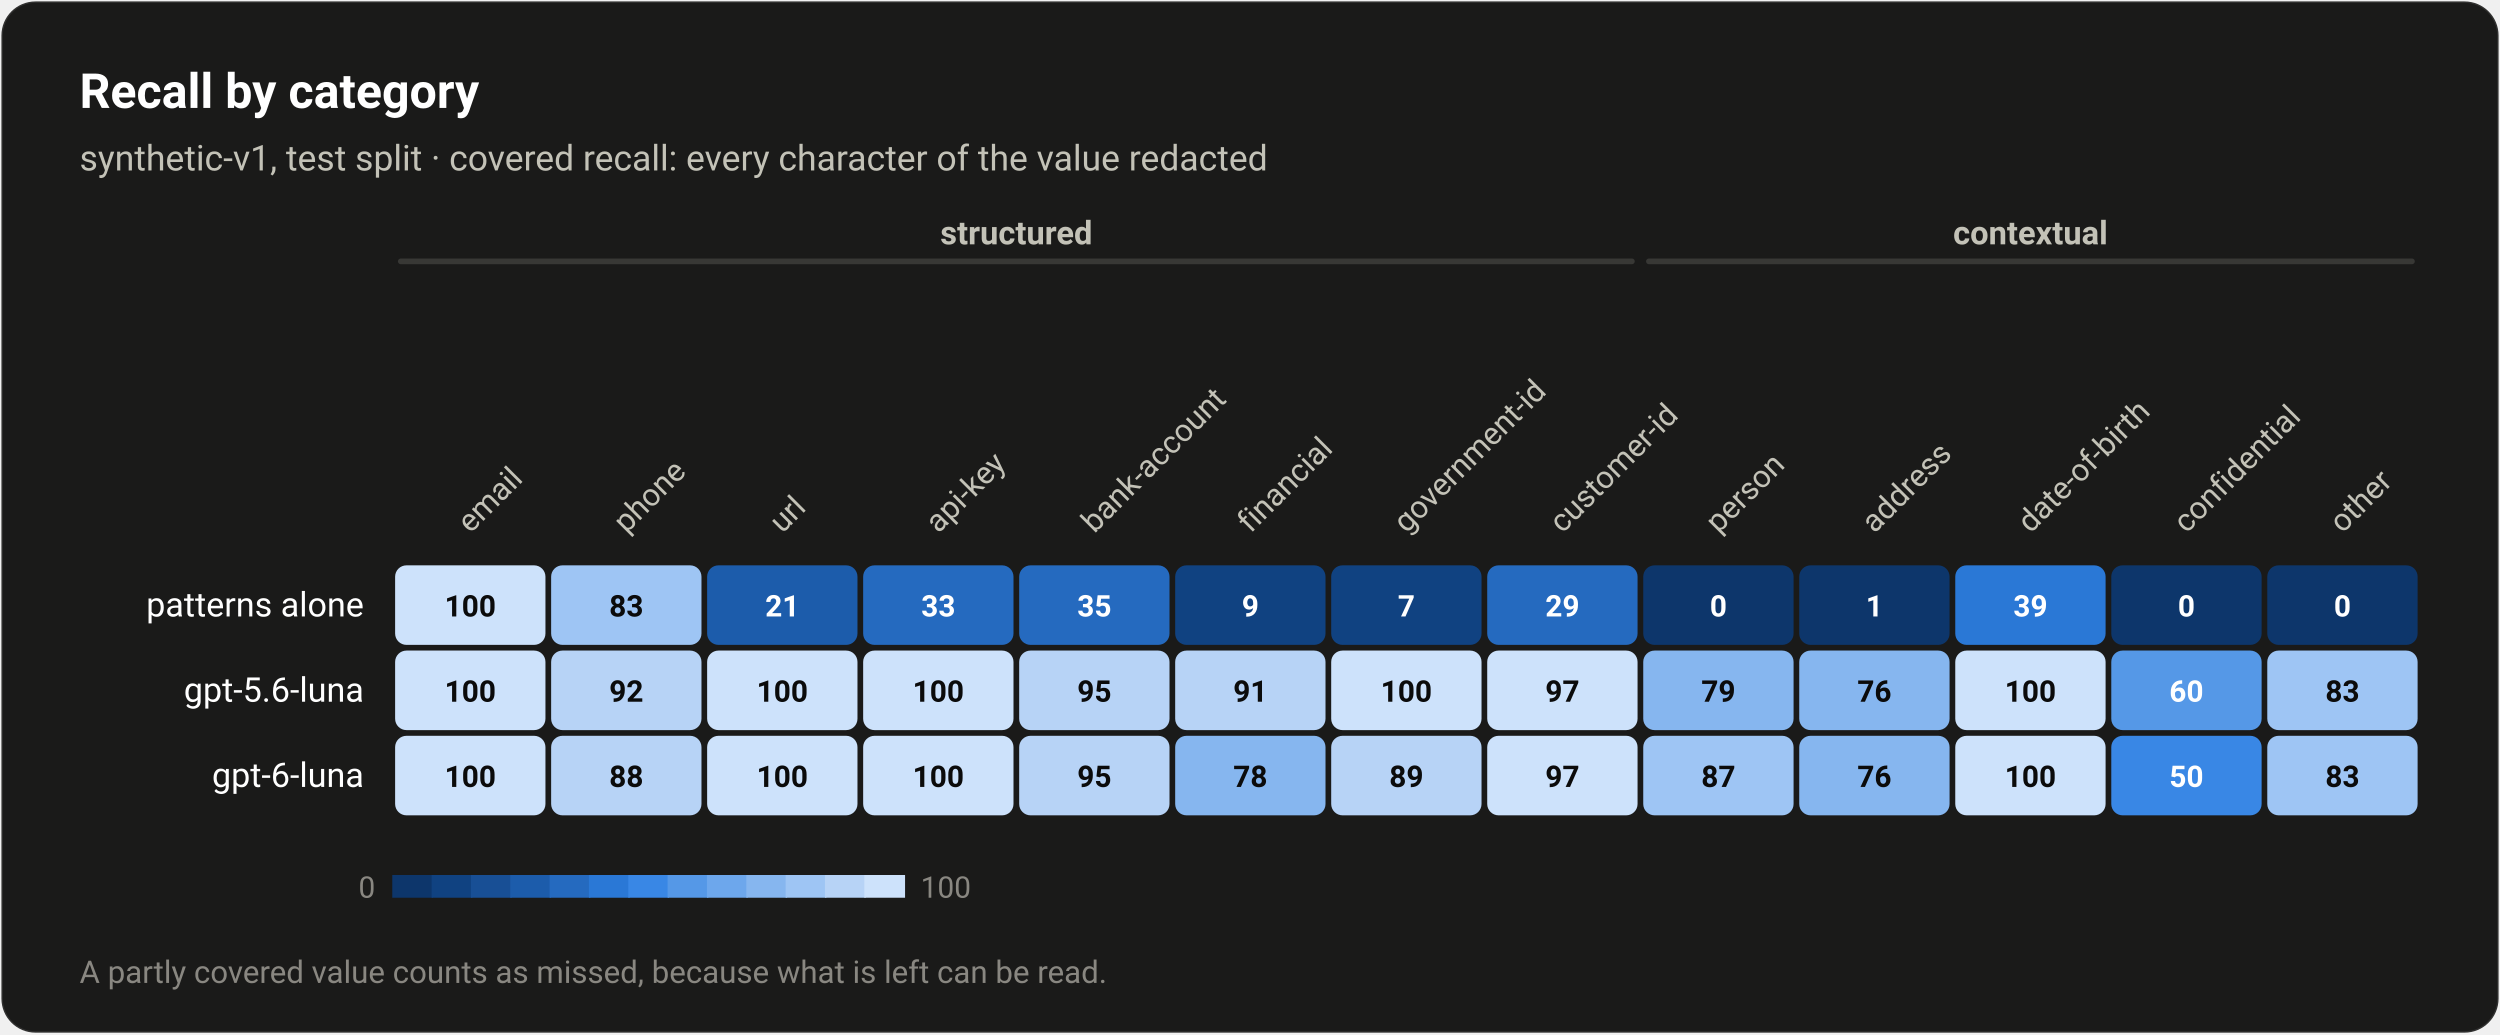
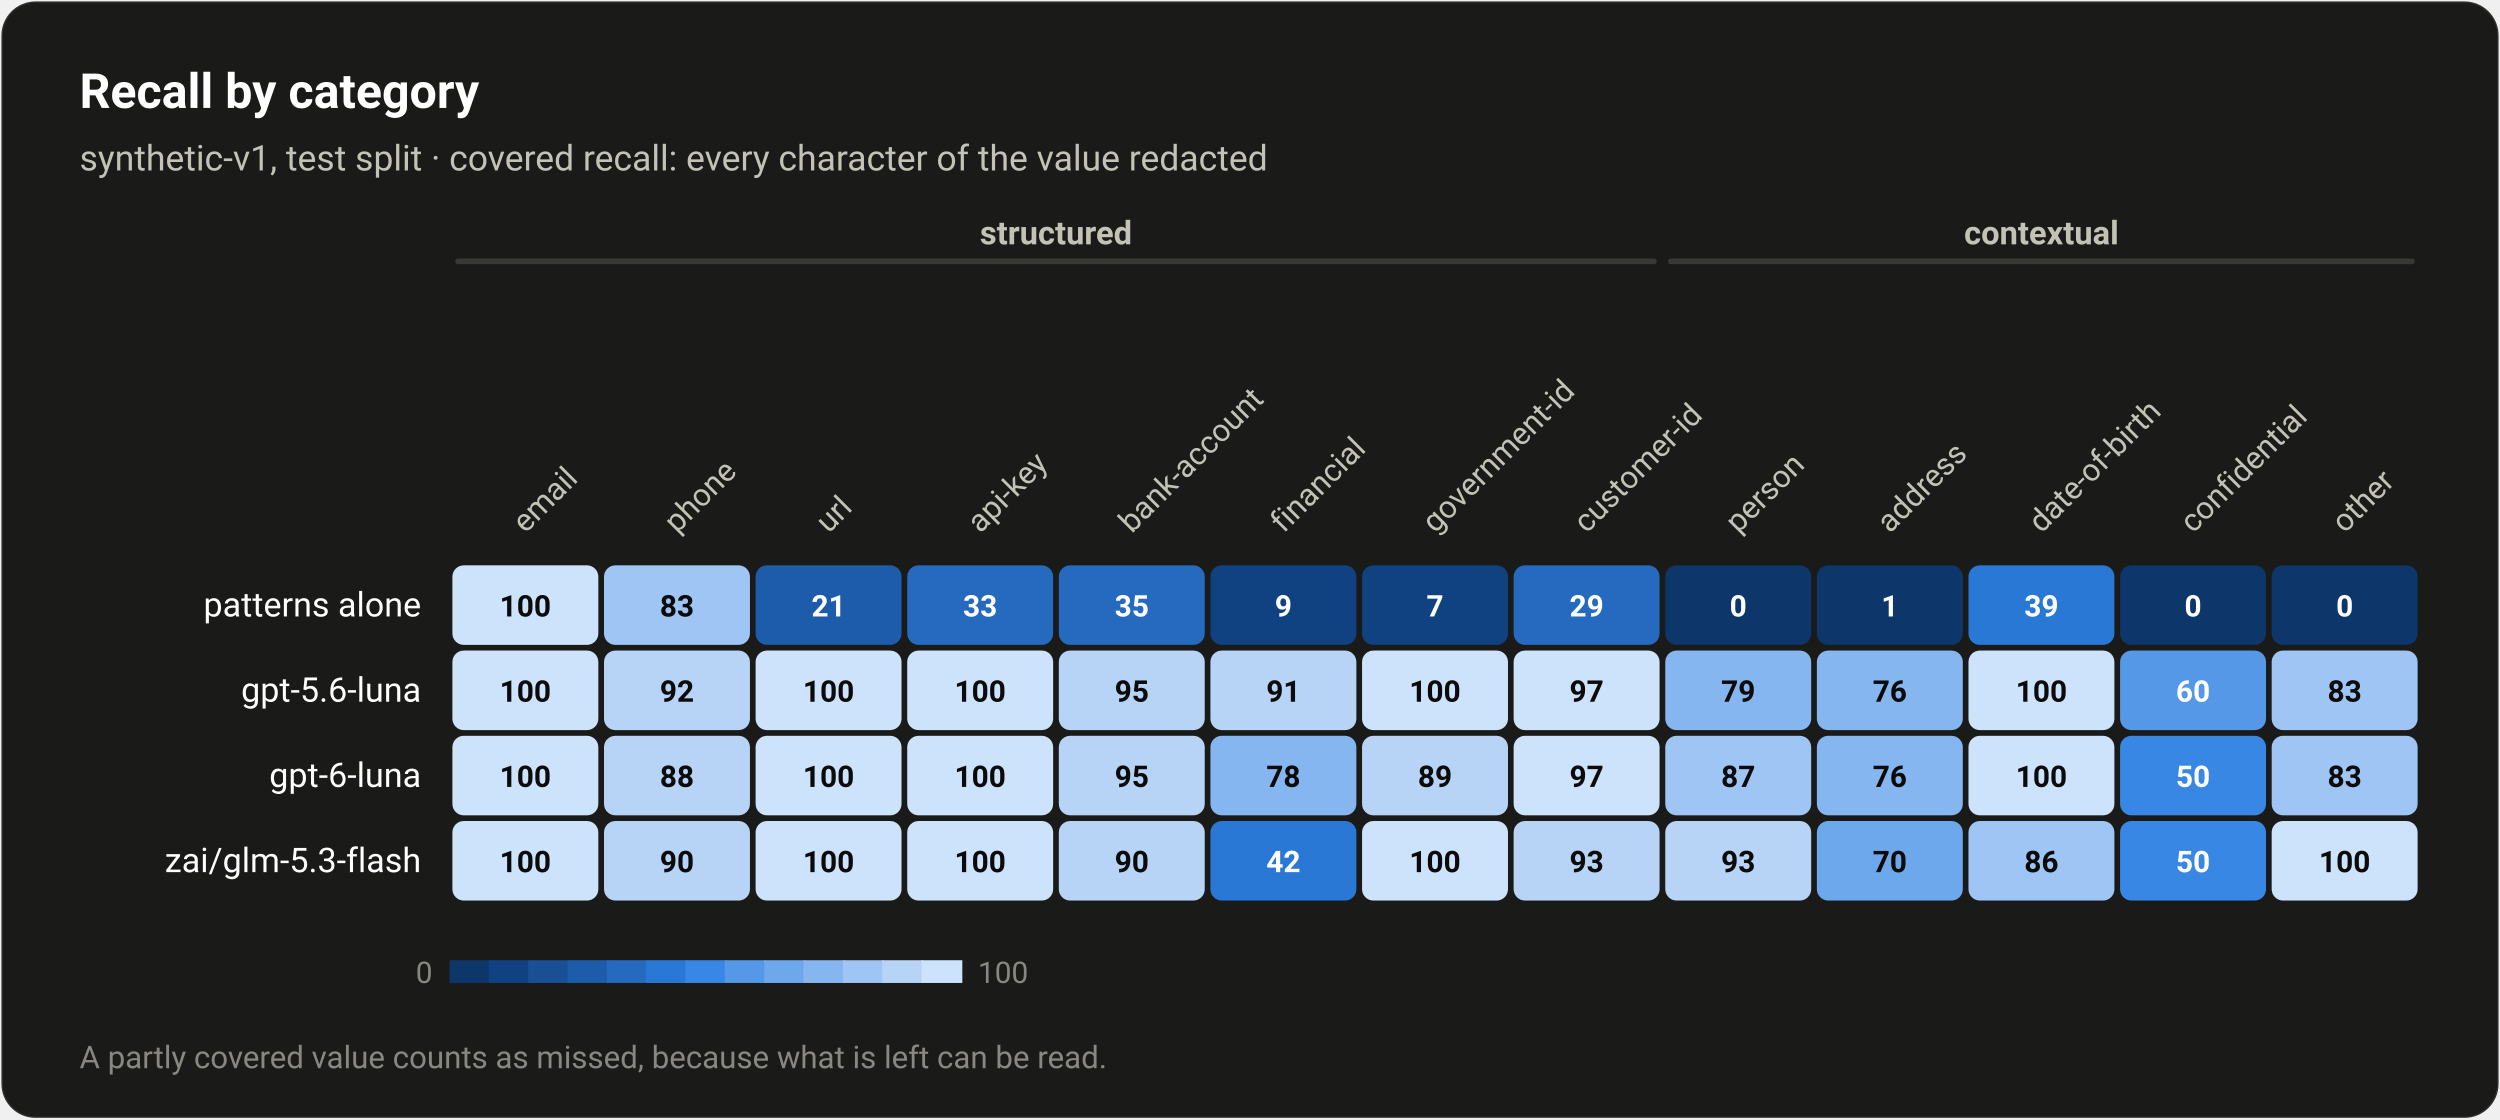
- <svg xmlns="http://www.w3.org/2000/svg" width="880" height="364" viewBox="0 0 880 364" role="img" aria-labelledby="t d" font-family="system-ui, -apple-system, &quot;Segoe UI&quot;, Roboto, sans-serif">
-   <rect x="0.5" y="0.5" width="879" height="363" rx="12" fill="#1a1a19" stroke="rgba(255,255,255,0.10)" />
+ <svg xmlns="http://www.w3.org/2000/svg" width="880" height="394" viewBox="0 0 880 394" role="img" aria-labelledby="t d" font-family="system-ui, -apple-system, &quot;Segoe UI&quot;, Roboto, sans-serif">
+   <rect x="0.5" y="0.5" width="879" height="393" rx="12" fill="#1a1a19" stroke="rgba(255,255,255,0.10)" />
  <text x="28" y="38" font-size="17" font-weight="600" fill="#ffffff">Recall by category</text>
  <text x="28" y="60" font-size="12.5" fill="#c3c2b7">synthetic-v1, test split · covered recall: every character of the value redacted</text>
-   <line x1="141.08" y1="92" x2="574.42" y2="92" stroke="#383835" stroke-width="2" stroke-linecap="round" />
-   <text x="357.75" y="86" font-size="11.5" font-weight="600" fill="#c3c2b7" text-anchor="middle">structured</text>
-   <line x1="580.42" y1="92" x2="849" y2="92" stroke="#383835" stroke-width="2" stroke-linecap="round" />
-   <text x="714.71" y="86" font-size="11.5" font-weight="600" fill="#c3c2b7" text-anchor="middle">contextual</text>
-   <text x="165.54" y="188" font-size="11" fill="#c3c2b7" transform="rotate(-45 165.54 188)">email</text>
-   <text x="220.46" y="188" font-size="11" fill="#c3c2b7" transform="rotate(-45 220.46 188)">phone</text>
-   <text x="275.37" y="188" font-size="11" fill="#c3c2b7" transform="rotate(-45 275.37 188)">url</text>
-   <text x="330.29" y="188" font-size="11" fill="#c3c2b7" transform="rotate(-45 330.29 188)">api-key</text>
-   <text x="385.21" y="188" font-size="11" fill="#c3c2b7" transform="rotate(-45 385.21 188)">bank-account</text>
-   <text x="440.12" y="188" font-size="11" fill="#c3c2b7" transform="rotate(-45 440.12 188)">financial</text>
-   <text x="495.04" y="188" font-size="11" fill="#c3c2b7" transform="rotate(-45 495.04 188)">government-id</text>
-   <text x="549.96" y="188" font-size="11" fill="#c3c2b7" transform="rotate(-45 549.96 188)">customer-id</text>
-   <text x="604.87" y="188" font-size="11" fill="#c3c2b7" transform="rotate(-45 604.87 188)">person</text>
-   <text x="659.79" y="188" font-size="11" fill="#c3c2b7" transform="rotate(-45 659.79 188)">address</text>
-   <text x="714.71" y="188" font-size="11" fill="#c3c2b7" transform="rotate(-45 714.71 188)">date-of-birth</text>
-   <text x="769.62" y="188" font-size="11" fill="#c3c2b7" transform="rotate(-45 769.62 188)">confidential</text>
-   <text x="824.54" y="188" font-size="11" fill="#c3c2b7" transform="rotate(-45 824.54 188)">other</text>
-   <text x="128.08" y="217" font-size="12" fill="#ffffff" text-anchor="end">patterns alone</text>
-   <g>
-     <rect x="139.08" y="199" width="52.92" height="28" rx="4" fill="#cde2fb" />
-   </g>
-   <text x="165.54" y="217" font-size="10.5" font-weight="600" fill="#0b0b0b" text-anchor="middle">100</text>
-   <g>
-     <rect x="194" y="199" width="52.92" height="28" rx="4" fill="#9ec5f4" />
-   </g>
-   <text x="220.46" y="217" font-size="10.5" font-weight="600" fill="#0b0b0b" text-anchor="middle">83</text>
-   <g>
-     <rect x="248.91" y="199" width="52.92" height="28" rx="4" fill="#1c5cab" />
-   </g>
-   <text x="275.37" y="217" font-size="10.5" font-weight="600" fill="#ffffff" text-anchor="middle">21</text>
-   <g>
-     <rect x="303.83" y="199" width="52.92" height="28" rx="4" fill="#256abf" />
-   </g>
-   <text x="330.29" y="217" font-size="10.5" font-weight="600" fill="#ffffff" text-anchor="middle">33</text>
-   <g>
-     <rect x="358.75" y="199" width="52.92" height="28" rx="4" fill="#256abf" />
-   </g>
-   <text x="385.21" y="217" font-size="10.5" font-weight="600" fill="#ffffff" text-anchor="middle">35</text>
-   <g>
-     <rect x="413.66" y="199" width="52.92" height="28" rx="4" fill="#104281" />
-   </g>
-   <text x="440.12" y="217" font-size="10.5" font-weight="600" fill="#ffffff" text-anchor="middle">9</text>
-   <g>
-     <rect x="468.58" y="199" width="52.92" height="28" rx="4" fill="#104281" />
-   </g>
-   <text x="495.04" y="217" font-size="10.5" font-weight="600" fill="#ffffff" text-anchor="middle">7</text>
-   <g>
-     <rect x="523.5" y="199" width="52.92" height="28" rx="4" fill="#256abf" />
-   </g>
-   <text x="549.96" y="217" font-size="10.5" font-weight="600" fill="#ffffff" text-anchor="middle">29</text>
-   <g>
-     <rect x="578.42" y="199" width="52.92" height="28" rx="4" fill="#0d366b" />
-   </g>
-   <text x="604.87" y="217" font-size="10.5" font-weight="600" fill="#ffffff" text-anchor="middle">0</text>
-   <g>
-     <rect x="633.33" y="199" width="52.92" height="28" rx="4" fill="#0d366b" />
-   </g>
-   <text x="659.79" y="217" font-size="10.5" font-weight="600" fill="#ffffff" text-anchor="middle">1</text>
-   <g>
-     <rect x="688.25" y="199" width="52.92" height="28" rx="4" fill="#2a78d6" />
-   </g>
-   <text x="714.71" y="217" font-size="10.5" font-weight="600" fill="#ffffff" text-anchor="middle">39</text>
-   <g>
-     <rect x="743.17" y="199" width="52.92" height="28" rx="4" fill="#0d366b" />
-   </g>
-   <text x="769.62" y="217" font-size="10.5" font-weight="600" fill="#ffffff" text-anchor="middle">0</text>
-   <g>
-     <rect x="798.08" y="199" width="52.92" height="28" rx="4" fill="#0d366b" />
-   </g>
-   <text x="824.54" y="217" font-size="10.5" font-weight="600" fill="#ffffff" text-anchor="middle">0</text>
-   <text x="128.08" y="247" font-size="12" fill="#ffffff" text-anchor="end">gpt-5.6-luna</text>
-   <g>
-     <rect x="139.08" y="229" width="52.92" height="28" rx="4" fill="#cde2fb" />
-   </g>
-   <text x="165.54" y="247" font-size="10.5" font-weight="600" fill="#0b0b0b" text-anchor="middle">100</text>
-   <g>
-     <rect x="194" y="229" width="52.92" height="28" rx="4" fill="#b7d3f6" />
-   </g>
-   <text x="220.46" y="247" font-size="10.5" font-weight="600" fill="#0b0b0b" text-anchor="middle">92</text>
-   <g>
-     <rect x="248.91" y="229" width="52.92" height="28" rx="4" fill="#cde2fb" />
-   </g>
-   <text x="275.37" y="247" font-size="10.5" font-weight="600" fill="#0b0b0b" text-anchor="middle">100</text>
-   <g>
-     <rect x="303.83" y="229" width="52.92" height="28" rx="4" fill="#cde2fb" />
-   </g>
-   <text x="330.29" y="247" font-size="10.5" font-weight="600" fill="#0b0b0b" text-anchor="middle">100</text>
-   <g>
-     <rect x="358.75" y="229" width="52.92" height="28" rx="4" fill="#b7d3f6" />
-   </g>
-   <text x="385.21" y="247" font-size="10.5" font-weight="600" fill="#0b0b0b" text-anchor="middle">95</text>
-   <g>
-     <rect x="413.66" y="229" width="52.92" height="28" rx="4" fill="#b7d3f6" />
-   </g>
-   <text x="440.12" y="247" font-size="10.5" font-weight="600" fill="#0b0b0b" text-anchor="middle">91</text>
-   <g>
-     <rect x="468.58" y="229" width="52.92" height="28" rx="4" fill="#cde2fb" />
-   </g>
-   <text x="495.04" y="247" font-size="10.5" font-weight="600" fill="#0b0b0b" text-anchor="middle">100</text>
-   <g>
-     <rect x="523.5" y="229" width="52.92" height="28" rx="4" fill="#cde2fb" />
-   </g>
-   <text x="549.96" y="247" font-size="10.5" font-weight="600" fill="#0b0b0b" text-anchor="middle">97</text>
-   <g>
-     <rect x="578.42" y="229" width="52.92" height="28" rx="4" fill="#86b6ef" />
-   </g>
-   <text x="604.87" y="247" font-size="10.5" font-weight="600" fill="#0b0b0b" text-anchor="middle">79</text>
-   <g>
-     <rect x="633.33" y="229" width="52.92" height="28" rx="4" fill="#86b6ef" />
-   </g>
-   <text x="659.79" y="247" font-size="10.5" font-weight="600" fill="#0b0b0b" text-anchor="middle">76</text>
-   <g>
-     <rect x="688.25" y="229" width="52.92" height="28" rx="4" fill="#cde2fb" />
-   </g>
-   <text x="714.71" y="247" font-size="10.5" font-weight="600" fill="#0b0b0b" text-anchor="middle">100</text>
-   <g>
-     <rect x="743.17" y="229" width="52.92" height="28" rx="4" fill="#5598e7" />
-   </g>
-   <text x="769.62" y="247" font-size="10.5" font-weight="600" fill="#ffffff" text-anchor="middle">60</text>
-   <g>
-     <rect x="798.08" y="229" width="52.92" height="28" rx="4" fill="#9ec5f4" />
-   </g>
-   <text x="824.54" y="247" font-size="10.5" font-weight="600" fill="#0b0b0b" text-anchor="middle">83</text>
-   <text x="128.08" y="277" font-size="12" fill="#ffffff" text-anchor="end">gpt-6-luna</text>
-   <g>
-     <rect x="139.08" y="259" width="52.92" height="28" rx="4" fill="#cde2fb" />
-   </g>
-   <text x="165.54" y="277" font-size="10.5" font-weight="600" fill="#0b0b0b" text-anchor="middle">100</text>
-   <g>
-     <rect x="194" y="259" width="52.92" height="28" rx="4" fill="#b7d3f6" />
-   </g>
-   <text x="220.46" y="277" font-size="10.5" font-weight="600" fill="#0b0b0b" text-anchor="middle">88</text>
-   <g>
-     <rect x="248.91" y="259" width="52.92" height="28" rx="4" fill="#cde2fb" />
-   </g>
-   <text x="275.37" y="277" font-size="10.5" font-weight="600" fill="#0b0b0b" text-anchor="middle">100</text>
-   <g>
-     <rect x="303.83" y="259" width="52.92" height="28" rx="4" fill="#cde2fb" />
-   </g>
-   <text x="330.29" y="277" font-size="10.5" font-weight="600" fill="#0b0b0b" text-anchor="middle">100</text>
-   <g>
-     <rect x="358.75" y="259" width="52.92" height="28" rx="4" fill="#b7d3f6" />
-   </g>
-   <text x="385.21" y="277" font-size="10.5" font-weight="600" fill="#0b0b0b" text-anchor="middle">95</text>
-   <g>
-     <rect x="413.66" y="259" width="52.92" height="28" rx="4" fill="#86b6ef" />
-   </g>
-   <text x="440.12" y="277" font-size="10.5" font-weight="600" fill="#0b0b0b" text-anchor="middle">78</text>
-   <g>
-     <rect x="468.58" y="259" width="52.92" height="28" rx="4" fill="#b7d3f6" />
-   </g>
-   <text x="495.04" y="277" font-size="10.5" font-weight="600" fill="#0b0b0b" text-anchor="middle">89</text>
-   <g>
-     <rect x="523.5" y="259" width="52.92" height="28" rx="4" fill="#cde2fb" />
-   </g>
-   <text x="549.96" y="277" font-size="10.5" font-weight="600" fill="#0b0b0b" text-anchor="middle">97</text>
-   <g>
-     <rect x="578.42" y="259" width="52.92" height="28" rx="4" fill="#9ec5f4" />
-   </g>
-   <text x="604.87" y="277" font-size="10.5" font-weight="600" fill="#0b0b0b" text-anchor="middle">87</text>
-   <g>
-     <rect x="633.33" y="259" width="52.92" height="28" rx="4" fill="#86b6ef" />
-   </g>
-   <text x="659.79" y="277" font-size="10.5" font-weight="600" fill="#0b0b0b" text-anchor="middle">76</text>
-   <g>
-     <rect x="688.25" y="259" width="52.92" height="28" rx="4" fill="#cde2fb" />
-   </g>
-   <text x="714.71" y="277" font-size="10.5" font-weight="600" fill="#0b0b0b" text-anchor="middle">100</text>
-   <g>
-     <rect x="743.17" y="259" width="52.92" height="28" rx="4" fill="#3987e5" />
-   </g>
-   <text x="769.62" y="277" font-size="10.5" font-weight="600" fill="#ffffff" text-anchor="middle">50</text>
-   <g>
-     <rect x="798.08" y="259" width="52.92" height="28" rx="4" fill="#9ec5f4" />
-   </g>
-   <text x="824.54" y="277" font-size="10.5" font-weight="600" fill="#0b0b0b" text-anchor="middle">83</text>
-   <rect x="138.08" y="308" width="14.35" height="8" fill="#0d366b" />
-   <rect x="151.93" y="308" width="14.35" height="8" fill="#104281" />
-   <rect x="165.77" y="308" width="14.35" height="8" fill="#184f95" />
-   <rect x="179.62" y="308" width="14.35" height="8" fill="#1c5cab" />
-   <rect x="193.46" y="308" width="14.35" height="8" fill="#256abf" />
-   <rect x="207.31" y="308" width="14.35" height="8" fill="#2a78d6" />
-   <rect x="221.16" y="308" width="14.35" height="8" fill="#3987e5" />
-   <rect x="235" y="308" width="14.35" height="8" fill="#5598e7" />
-   <rect x="248.85" y="308" width="14.35" height="8" fill="#6da7ec" />
-   <rect x="262.7" y="308" width="14.35" height="8" fill="#86b6ef" />
-   <rect x="276.54" y="308" width="14.35" height="8" fill="#9ec5f4" />
-   <rect x="290.39" y="308" width="14.35" height="8" fill="#b7d3f6" />
-   <rect x="304.23" y="308" width="14.35" height="8" fill="#cde2fb" />
-   <text x="132.08" y="316" font-size="10.5" fill="#898781" text-anchor="end">0</text>
-   <text x="324.08" y="316" font-size="10.5" fill="#898781">100</text>
-   <text x="28" y="346" font-size="11" fill="#898781">A partly covered value counts as missed, because what is left can be read.</text>
+   <line x1="161.24" y1="92" x2="582.17" y2="92" stroke="#383835" stroke-width="2" stroke-linecap="round" />
+   <text x="371.7" y="86" font-size="11.5" font-weight="600" fill="#c3c2b7" text-anchor="middle">structured</text>
+   <line x1="588.17" y1="92" x2="849" y2="92" stroke="#383835" stroke-width="2" stroke-linecap="round" />
+   <text x="718.58" y="86" font-size="11.5" font-weight="600" fill="#c3c2b7" text-anchor="middle">contextual</text>
+   <text x="184.92" y="188" font-size="11" fill="#c3c2b7" transform="rotate(-45 184.92 188)">email</text>
+   <text x="238.29" y="188" font-size="11" fill="#c3c2b7" transform="rotate(-45 238.29 188)">phone</text>
+   <text x="291.66" y="188" font-size="11" fill="#c3c2b7" transform="rotate(-45 291.66 188)">url</text>
+   <text x="345.02" y="188" font-size="11" fill="#c3c2b7" transform="rotate(-45 345.02 188)">api-key</text>
+   <text x="398.39" y="188" font-size="11" fill="#c3c2b7" transform="rotate(-45 398.39 188)">bank-account</text>
+   <text x="451.75" y="188" font-size="11" fill="#c3c2b7" transform="rotate(-45 451.75 188)">financial</text>
+   <text x="505.12" y="188" font-size="11" fill="#c3c2b7" transform="rotate(-45 505.12 188)">government-id</text>
+   <text x="558.49" y="188" font-size="11" fill="#c3c2b7" transform="rotate(-45 558.49 188)">customer-id</text>
+   <text x="611.85" y="188" font-size="11" fill="#c3c2b7" transform="rotate(-45 611.85 188)">person</text>
+   <text x="665.22" y="188" font-size="11" fill="#c3c2b7" transform="rotate(-45 665.22 188)">address</text>
+   <text x="718.58" y="188" font-size="11" fill="#c3c2b7" transform="rotate(-45 718.58 188)">date-of-birth</text>
+   <text x="771.95" y="188" font-size="11" fill="#c3c2b7" transform="rotate(-45 771.95 188)">confidential</text>
+   <text x="825.32" y="188" font-size="11" fill="#c3c2b7" transform="rotate(-45 825.32 188)">other</text>
+   <text x="148.24" y="217" font-size="12" fill="#ffffff" text-anchor="end">patterns alone</text>
+   <g>
+     <rect x="159.24" y="199" width="51.37" height="28" rx="4" fill="#cde2fb" />
+   </g>
+   <text x="184.92" y="217" font-size="10.5" font-weight="600" fill="#0b0b0b" text-anchor="middle">100</text>
+   <g>
+     <rect x="212.61" y="199" width="51.37" height="28" rx="4" fill="#9ec5f4" />
+   </g>
+   <text x="238.29" y="217" font-size="10.5" font-weight="600" fill="#0b0b0b" text-anchor="middle">83</text>
+   <g>
+     <rect x="265.97" y="199" width="51.37" height="28" rx="4" fill="#1c5cab" />
+   </g>
+   <text x="291.66" y="217" font-size="10.5" font-weight="600" fill="#ffffff" text-anchor="middle">21</text>
+   <g>
+     <rect x="319.34" y="199" width="51.37" height="28" rx="4" fill="#256abf" />
+   </g>
+   <text x="345.02" y="217" font-size="10.5" font-weight="600" fill="#ffffff" text-anchor="middle">33</text>
+   <g>
+     <rect x="372.7" y="199" width="51.37" height="28" rx="4" fill="#256abf" />
+   </g>
+   <text x="398.39" y="217" font-size="10.5" font-weight="600" fill="#ffffff" text-anchor="middle">35</text>
+   <g>
+     <rect x="426.07" y="199" width="51.37" height="28" rx="4" fill="#104281" />
+   </g>
+   <text x="451.75" y="217" font-size="10.5" font-weight="600" fill="#ffffff" text-anchor="middle">9</text>
+   <g>
+     <rect x="479.44" y="199" width="51.37" height="28" rx="4" fill="#104281" />
+   </g>
+   <text x="505.12" y="217" font-size="10.5" font-weight="600" fill="#ffffff" text-anchor="middle">7</text>
+   <g>
+     <rect x="532.8" y="199" width="51.37" height="28" rx="4" fill="#256abf" />
+   </g>
+   <text x="558.49" y="217" font-size="10.5" font-weight="600" fill="#ffffff" text-anchor="middle">29</text>
+   <g>
+     <rect x="586.17" y="199" width="51.37" height="28" rx="4" fill="#0d366b" />
+   </g>
+   <text x="611.85" y="217" font-size="10.5" font-weight="600" fill="#ffffff" text-anchor="middle">0</text>
+   <g>
+     <rect x="639.54" y="199" width="51.37" height="28" rx="4" fill="#0d366b" />
+   </g>
+   <text x="665.22" y="217" font-size="10.5" font-weight="600" fill="#ffffff" text-anchor="middle">1</text>
+   <g>
+     <rect x="692.9" y="199" width="51.37" height="28" rx="4" fill="#2a78d6" />
+   </g>
+   <text x="718.58" y="217" font-size="10.5" font-weight="600" fill="#ffffff" text-anchor="middle">39</text>
+   <g>
+     <rect x="746.27" y="199" width="51.37" height="28" rx="4" fill="#0d366b" />
+   </g>
+   <text x="771.95" y="217" font-size="10.5" font-weight="600" fill="#ffffff" text-anchor="middle">0</text>
+   <g>
+     <rect x="799.63" y="199" width="51.37" height="28" rx="4" fill="#0d366b" />
+   </g>
+   <text x="825.32" y="217" font-size="10.5" font-weight="600" fill="#ffffff" text-anchor="middle">0</text>
+   <text x="148.24" y="247" font-size="12" fill="#ffffff" text-anchor="end">gpt-5.6-luna</text>
+   <g>
+     <rect x="159.24" y="229" width="51.37" height="28" rx="4" fill="#cde2fb" />
+   </g>
+   <text x="184.92" y="247" font-size="10.5" font-weight="600" fill="#0b0b0b" text-anchor="middle">100</text>
+   <g>
+     <rect x="212.61" y="229" width="51.37" height="28" rx="4" fill="#b7d3f6" />
+   </g>
+   <text x="238.29" y="247" font-size="10.5" font-weight="600" fill="#0b0b0b" text-anchor="middle">92</text>
+   <g>
+     <rect x="265.97" y="229" width="51.37" height="28" rx="4" fill="#cde2fb" />
+   </g>
+   <text x="291.66" y="247" font-size="10.5" font-weight="600" fill="#0b0b0b" text-anchor="middle">100</text>
+   <g>
+     <rect x="319.34" y="229" width="51.37" height="28" rx="4" fill="#cde2fb" />
+   </g>
+   <text x="345.02" y="247" font-size="10.5" font-weight="600" fill="#0b0b0b" text-anchor="middle">100</text>
+   <g>
+     <rect x="372.7" y="229" width="51.37" height="28" rx="4" fill="#b7d3f6" />
+   </g>
+   <text x="398.39" y="247" font-size="10.5" font-weight="600" fill="#0b0b0b" text-anchor="middle">95</text>
+   <g>
+     <rect x="426.07" y="229" width="51.37" height="28" rx="4" fill="#b7d3f6" />
+   </g>
+   <text x="451.75" y="247" font-size="10.5" font-weight="600" fill="#0b0b0b" text-anchor="middle">91</text>
+   <g>
+     <rect x="479.44" y="229" width="51.37" height="28" rx="4" fill="#cde2fb" />
+   </g>
+   <text x="505.12" y="247" font-size="10.5" font-weight="600" fill="#0b0b0b" text-anchor="middle">100</text>
+   <g>
+     <rect x="532.8" y="229" width="51.37" height="28" rx="4" fill="#cde2fb" />
+   </g>
+   <text x="558.49" y="247" font-size="10.5" font-weight="600" fill="#0b0b0b" text-anchor="middle">97</text>
+   <g>
+     <rect x="586.17" y="229" width="51.37" height="28" rx="4" fill="#86b6ef" />
+   </g>
+   <text x="611.85" y="247" font-size="10.5" font-weight="600" fill="#0b0b0b" text-anchor="middle">79</text>
+   <g>
+     <rect x="639.54" y="229" width="51.37" height="28" rx="4" fill="#86b6ef" />
+   </g>
+   <text x="665.22" y="247" font-size="10.5" font-weight="600" fill="#0b0b0b" text-anchor="middle">76</text>
+   <g>
+     <rect x="692.9" y="229" width="51.37" height="28" rx="4" fill="#cde2fb" />
+   </g>
+   <text x="718.58" y="247" font-size="10.5" font-weight="600" fill="#0b0b0b" text-anchor="middle">100</text>
+   <g>
+     <rect x="746.27" y="229" width="51.37" height="28" rx="4" fill="#5598e7" />
+   </g>
+   <text x="771.95" y="247" font-size="10.5" font-weight="600" fill="#ffffff" text-anchor="middle">60</text>
+   <g>
+     <rect x="799.63" y="229" width="51.37" height="28" rx="4" fill="#9ec5f4" />
+   </g>
+   <text x="825.32" y="247" font-size="10.5" font-weight="600" fill="#0b0b0b" text-anchor="middle">83</text>
+   <text x="148.24" y="277" font-size="12" fill="#ffffff" text-anchor="end">gpt-6-luna</text>
+   <g>
+     <rect x="159.24" y="259" width="51.37" height="28" rx="4" fill="#cde2fb" />
+   </g>
+   <text x="184.92" y="277" font-size="10.5" font-weight="600" fill="#0b0b0b" text-anchor="middle">100</text>
+   <g>
+     <rect x="212.61" y="259" width="51.37" height="28" rx="4" fill="#b7d3f6" />
+   </g>
+   <text x="238.29" y="277" font-size="10.5" font-weight="600" fill="#0b0b0b" text-anchor="middle">88</text>
+   <g>
+     <rect x="265.97" y="259" width="51.37" height="28" rx="4" fill="#cde2fb" />
+   </g>
+   <text x="291.66" y="277" font-size="10.5" font-weight="600" fill="#0b0b0b" text-anchor="middle">100</text>
+   <g>
+     <rect x="319.34" y="259" width="51.37" height="28" rx="4" fill="#cde2fb" />
+   </g>
+   <text x="345.02" y="277" font-size="10.5" font-weight="600" fill="#0b0b0b" text-anchor="middle">100</text>
+   <g>
+     <rect x="372.7" y="259" width="51.37" height="28" rx="4" fill="#b7d3f6" />
+   </g>
+   <text x="398.39" y="277" font-size="10.5" font-weight="600" fill="#0b0b0b" text-anchor="middle">95</text>
+   <g>
+     <rect x="426.07" y="259" width="51.37" height="28" rx="4" fill="#86b6ef" />
+   </g>
+   <text x="451.75" y="277" font-size="10.5" font-weight="600" fill="#0b0b0b" text-anchor="middle">78</text>
+   <g>
+     <rect x="479.44" y="259" width="51.37" height="28" rx="4" fill="#b7d3f6" />
+   </g>
+   <text x="505.12" y="277" font-size="10.5" font-weight="600" fill="#0b0b0b" text-anchor="middle">89</text>
+   <g>
+     <rect x="532.8" y="259" width="51.37" height="28" rx="4" fill="#cde2fb" />
+   </g>
+   <text x="558.49" y="277" font-size="10.5" font-weight="600" fill="#0b0b0b" text-anchor="middle">97</text>
+   <g>
+     <rect x="586.17" y="259" width="51.37" height="28" rx="4" fill="#9ec5f4" />
+   </g>
+   <text x="611.85" y="277" font-size="10.5" font-weight="600" fill="#0b0b0b" text-anchor="middle">87</text>
+   <g>
+     <rect x="639.54" y="259" width="51.37" height="28" rx="4" fill="#86b6ef" />
+   </g>
+   <text x="665.22" y="277" font-size="10.5" font-weight="600" fill="#0b0b0b" text-anchor="middle">76</text>
+   <g>
+     <rect x="692.9" y="259" width="51.37" height="28" rx="4" fill="#cde2fb" />
+   </g>
+   <text x="718.58" y="277" font-size="10.5" font-weight="600" fill="#0b0b0b" text-anchor="middle">100</text>
+   <g>
+     <rect x="746.27" y="259" width="51.37" height="28" rx="4" fill="#3987e5" />
+   </g>
+   <text x="771.95" y="277" font-size="10.5" font-weight="600" fill="#ffffff" text-anchor="middle">50</text>
+   <g>
+     <rect x="799.63" y="259" width="51.37" height="28" rx="4" fill="#9ec5f4" />
+   </g>
+   <text x="825.32" y="277" font-size="10.5" font-weight="600" fill="#0b0b0b" text-anchor="middle">83</text>
+   <text x="148.24" y="307" font-size="12" fill="#ffffff" text-anchor="end">zai/glm-5.3-flash</text>
+   <g>
+     <rect x="159.24" y="289" width="51.37" height="28" rx="4" fill="#cde2fb" />
+   </g>
+   <text x="184.92" y="307" font-size="10.5" font-weight="600" fill="#0b0b0b" text-anchor="middle">100</text>
+   <g>
+     <rect x="212.61" y="289" width="51.37" height="28" rx="4" fill="#b7d3f6" />
+   </g>
+   <text x="238.29" y="307" font-size="10.5" font-weight="600" fill="#0b0b0b" text-anchor="middle">90</text>
+   <g>
+     <rect x="265.97" y="289" width="51.37" height="28" rx="4" fill="#cde2fb" />
+   </g>
+   <text x="291.66" y="307" font-size="10.5" font-weight="600" fill="#0b0b0b" text-anchor="middle">100</text>
+   <g>
+     <rect x="319.34" y="289" width="51.37" height="28" rx="4" fill="#cde2fb" />
+   </g>
+   <text x="345.02" y="307" font-size="10.5" font-weight="600" fill="#0b0b0b" text-anchor="middle">100</text>
+   <g>
+     <rect x="372.7" y="289" width="51.37" height="28" rx="4" fill="#b7d3f6" />
+   </g>
+   <text x="398.39" y="307" font-size="10.5" font-weight="600" fill="#0b0b0b" text-anchor="middle">90</text>
+   <g>
+     <rect x="426.07" y="289" width="51.37" height="28" rx="4" fill="#2a78d6" />
+   </g>
+   <text x="451.75" y="307" font-size="10.5" font-weight="600" fill="#ffffff" text-anchor="middle">42</text>
+   <g>
+     <rect x="479.44" y="289" width="51.37" height="28" rx="4" fill="#cde2fb" />
+   </g>
+   <text x="505.12" y="307" font-size="10.5" font-weight="600" fill="#0b0b0b" text-anchor="middle">100</text>
+   <g>
+     <rect x="532.8" y="289" width="51.37" height="28" rx="4" fill="#b7d3f6" />
+   </g>
+   <text x="558.49" y="307" font-size="10.5" font-weight="600" fill="#0b0b0b" text-anchor="middle">93</text>
+   <g>
+     <rect x="586.17" y="289" width="51.37" height="28" rx="4" fill="#b7d3f6" />
+   </g>
+   <text x="611.85" y="307" font-size="10.5" font-weight="600" fill="#0b0b0b" text-anchor="middle">93</text>
+   <g>
+     <rect x="639.54" y="289" width="51.37" height="28" rx="4" fill="#6da7ec" />
+   </g>
+   <text x="665.22" y="307" font-size="10.5" font-weight="600" fill="#0b0b0b" text-anchor="middle">70</text>
+   <g>
+     <rect x="692.9" y="289" width="51.37" height="28" rx="4" fill="#9ec5f4" />
+   </g>
+   <text x="718.58" y="307" font-size="10.5" font-weight="600" fill="#0b0b0b" text-anchor="middle">86</text>
+   <g>
+     <rect x="746.27" y="289" width="51.37" height="28" rx="4" fill="#3987e5" />
+   </g>
+   <text x="771.95" y="307" font-size="10.5" font-weight="600" fill="#ffffff" text-anchor="middle">50</text>
+   <g>
+     <rect x="799.63" y="289" width="51.37" height="28" rx="4" fill="#cde2fb" />
+   </g>
+   <text x="825.32" y="307" font-size="10.5" font-weight="600" fill="#0b0b0b" text-anchor="middle">100</text>
+   <rect x="158.24" y="338" width="14.35" height="8" fill="#0d366b" />
+   <rect x="172.09" y="338" width="14.35" height="8" fill="#104281" />
+   <rect x="185.93" y="338" width="14.35" height="8" fill="#184f95" />
+   <rect x="199.78" y="338" width="14.35" height="8" fill="#1c5cab" />
+   <rect x="213.62" y="338" width="14.35" height="8" fill="#256abf" />
+   <rect x="227.47" y="338" width="14.35" height="8" fill="#2a78d6" />
+   <rect x="241.32" y="338" width="14.35" height="8" fill="#3987e5" />
+   <rect x="255.16" y="338" width="14.35" height="8" fill="#5598e7" />
+   <rect x="269.01" y="338" width="14.35" height="8" fill="#6da7ec" />
+   <rect x="282.86" y="338" width="14.35" height="8" fill="#86b6ef" />
+   <rect x="296.7" y="338" width="14.35" height="8" fill="#9ec5f4" />
+   <rect x="310.55" y="338" width="14.35" height="8" fill="#b7d3f6" />
+   <rect x="324.39" y="338" width="14.35" height="8" fill="#cde2fb" />
+   <text x="152.24" y="346" font-size="10.5" fill="#898781" text-anchor="end">0</text>
+   <text x="344.24" y="346" font-size="10.5" fill="#898781">100</text>
+   <text x="28" y="376" font-size="11" fill="#898781">A partly covered value counts as missed, because what is left can be read.</text>
</svg>
